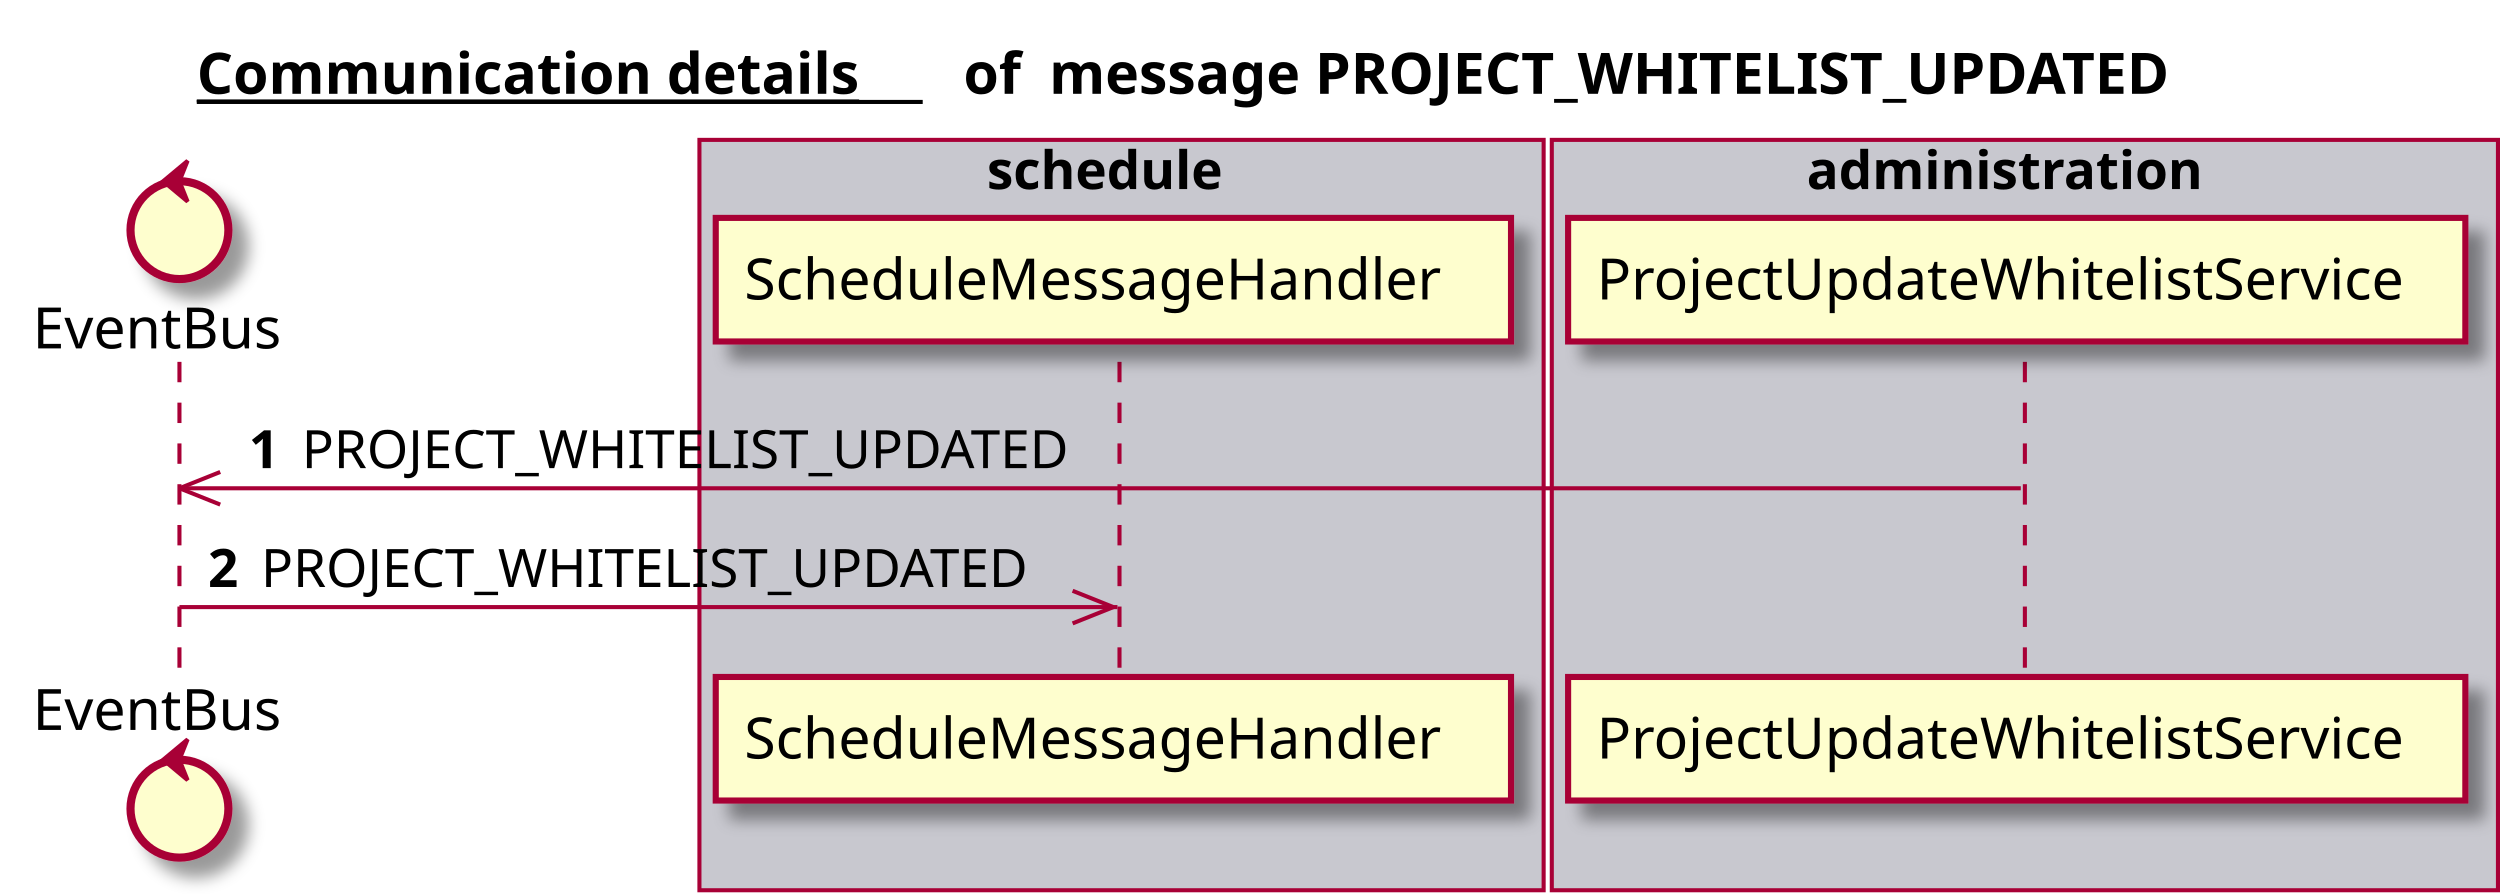
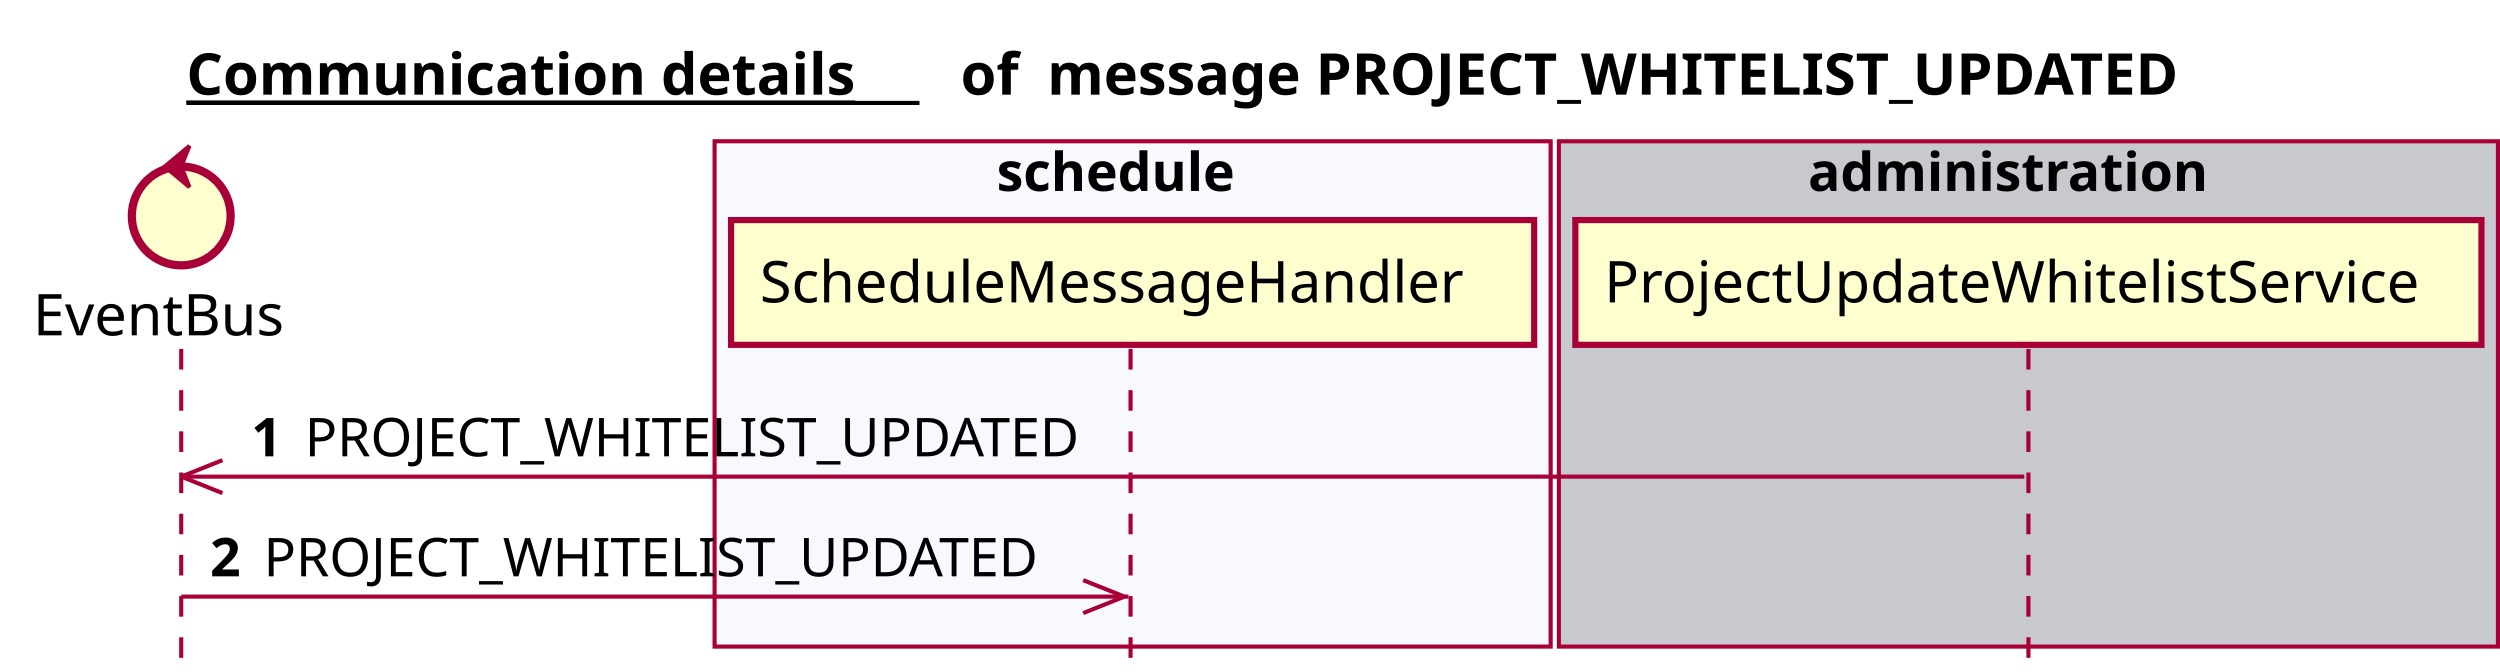
- <svg xmlns="http://www.w3.org/2000/svg" contentScriptType="application/ecmascript" contentStyleType="text/css" height="219px" preserveAspectRatio="none" style="width:613px;height:219px;" version="1.1" viewBox="0 0 613 219" width="613px" zoomAndPan="magnify">
-   <defs>
-     <filter height="300%" id="fgd1kf1" width="300%" x="-1" y="-1">
-       <feGaussianBlur result="blurOut" stdDeviation="2.0" />
-       <feColorMatrix in="blurOut" result="blurOut2" type="matrix" values="0 0 0 0 0 0 0 0 0 0 0 0 0 0 0 0 0 0 .4 0" />
-       <feOffset dx="4.0" dy="4.0" in="blurOut2" result="blurOut3" />
-       <feBlend in="SourceGraphic" in2="blurOut3" mode="normal" />
-     </filter>
-   </defs>
+ <svg xmlns="http://www.w3.org/2000/svg" contentScriptType="application/ecmascript" contentStyleType="text/css" height="163px" preserveAspectRatio="none" style="width:607px;height:163px;" version="1.1" viewBox="0 0 607 163" width="607px" zoomAndPan="magnify">
+   <defs />
  <g>
-     <text fill="#000000" font-family="sans-serif" font-size="14" font-weight="bold" lengthAdjust="spacingAndGlyphs" text-decoration="underline" textLength="178" x="48.25" y="22.995">Communication details</text>
-     <line style="stroke: #000000; stroke-width: 1.0;" x1="48.25" x2="226.25" y1="24.995" y2="24.995" />
-     <text fill="#000000" font-family="sans-serif" font-size="14" font-weight="bold" lengthAdjust="spacingAndGlyphs" textLength="16" x="236.25" y="22.995">of</text>
-     <text fill="#000000" font-family="sans-serif" font-size="14" font-weight="bold" lengthAdjust="spacingAndGlyphs" textLength="311" x="257.25" y="22.995">message PROJECT_WHITELIST_UPDATED</text>
-     <rect fill="#C8C8CF" height="183.992" style="stroke: #A80036; stroke-width: 1.0;" width="207" x="171.5" y="34.297" />
+     <text fill="#000000" font-family="sans-serif" font-size="14" font-weight="bold" lengthAdjust="spacingAndGlyphs" text-decoration="underline" textLength="178" x="45.25" y="22.995">Communication details</text>
+     <line style="stroke: #000000; stroke-width: 1.0;" x1="45.25" x2="223.25" y1="24.995" y2="24.995" />
+     <text fill="#000000" font-family="sans-serif" font-size="14" font-weight="bold" lengthAdjust="spacingAndGlyphs" textLength="16" x="233.25" y="22.995">of</text>
+     <text fill="#000000" font-family="sans-serif" font-size="14" font-weight="bold" lengthAdjust="spacingAndGlyphs" textLength="311" x="254.25" y="22.995">message PROJECT_WHITELIST_UPDATED</text>
+     <rect fill="#F8F8FF" height="122.695" style="stroke: #A80036; stroke-width: 1.0;" width="203" x="173.5" y="34.297" />
    <text fill="#000000" font-family="sans-serif" font-size="13" font-weight="bold" lengthAdjust="spacingAndGlyphs" textLength="66" x="242" y="46.364">schedule</text>
-     <rect fill="#C8C8CF" height="183.992" style="stroke: #A80036; stroke-width: 1.0;" width="232" x="380.5" y="34.297" />
-     <text fill="#000000" font-family="sans-serif" font-size="13" font-weight="bold" lengthAdjust="spacingAndGlyphs" textLength="107" x="443" y="46.364">administration</text>
-     <line style="stroke: #A80036; stroke-width: 1.0; stroke-dasharray: 5.0,5.0;" x1="44" x2="44" y1="88.727" y2="166.992" />
-     <line style="stroke: #A80036; stroke-width: 1.0; stroke-dasharray: 5.0,5.0;" x1="274.5" x2="274.5" y1="88.727" y2="166.992" />
-     <line style="stroke: #A80036; stroke-width: 1.0; stroke-dasharray: 5.0,5.0;" x1="496.5" x2="496.5" y1="88.727" y2="166.992" />
-     <text fill="#000000" font-family="sans-serif" font-size="14" lengthAdjust="spacingAndGlyphs" textLength="66" x="8" y="85.425">EventBus</text>
-     <ellipse cx="44" cy="56.43" fill="#FEFECE" filter="url(#fgd1kf1)" rx="12" ry="12" style="stroke: #A80036; stroke-width: 2.0;" />
-     <polygon fill="#A80036" points="40,44.43,46,39.43,44,44.43,46,49.43,40,44.43" style="stroke: #A80036; stroke-width: 1.0;" />
-     <text fill="#000000" font-family="sans-serif" font-size="14" lengthAdjust="spacingAndGlyphs" textLength="66" x="8" y="178.987">EventBus</text>
-     <ellipse cx="44" cy="198.289" fill="#FEFECE" filter="url(#fgd1kf1)" rx="12" ry="12" style="stroke: #A80036; stroke-width: 2.0;" />
-     <polygon fill="#A80036" points="40,186.289,46,181.289,44,186.289,46,191.289,40,186.289" style="stroke: #A80036; stroke-width: 1.0;" />
-     <rect fill="#FEFECE" filter="url(#fgd1kf1)" height="30.297" style="stroke: #A80036; stroke-width: 1.5;" width="195" x="175.5" y="53.43" />
-     <text fill="#000000" font-family="sans-serif" font-size="14" lengthAdjust="spacingAndGlyphs" textLength="181" x="182.5" y="73.425">ScheduleMessageHandler</text>
-     <rect fill="#FEFECE" filter="url(#fgd1kf1)" height="30.297" style="stroke: #A80036; stroke-width: 1.5;" width="195" x="175.5" y="165.992" />
-     <text fill="#000000" font-family="sans-serif" font-size="14" lengthAdjust="spacingAndGlyphs" textLength="181" x="182.5" y="185.987">ScheduleMessageHandler</text>
-     <rect fill="#FEFECE" filter="url(#fgd1kf1)" height="30.297" style="stroke: #A80036; stroke-width: 1.5;" width="220" x="384.5" y="53.43" />
-     <text fill="#000000" font-family="sans-serif" font-size="14" lengthAdjust="spacingAndGlyphs" textLength="206" x="391.5" y="73.425">ProjectUpdateWhitelistService</text>
-     <rect fill="#FEFECE" filter="url(#fgd1kf1)" height="30.297" style="stroke: #A80036; stroke-width: 1.5;" width="220" x="384.5" y="165.992" />
-     <text fill="#000000" font-family="sans-serif" font-size="14" lengthAdjust="spacingAndGlyphs" textLength="206" x="391.5" y="185.987">ProjectUpdateWhitelistService</text>
-     <line style="stroke: #A80036; stroke-width: 1.0;" x1="44" x2="54" y1="119.727" y2="115.727" />
-     <line style="stroke: #A80036; stroke-width: 1.0;" x1="44" x2="54" y1="119.727" y2="123.727" />
-     <line style="stroke: #A80036; stroke-width: 1.0;" x1="44" x2="495.5" y1="119.727" y2="119.727" />
-     <text fill="#000000" font-family="sans-serif" font-size="13" font-weight="bold" lengthAdjust="spacingAndGlyphs" textLength="9" x="61" y="114.793">1</text>
-     <text fill="#000000" font-family="sans-serif" font-size="13" lengthAdjust="spacingAndGlyphs" textLength="194" x="74" y="114.793">PROJECT_WHITELIST_UPDATED</text>
-     <line style="stroke: #A80036; stroke-width: 1.0;" x1="273" x2="263" y1="148.859" y2="144.859" />
-     <line style="stroke: #A80036; stroke-width: 1.0;" x1="273" x2="263" y1="148.859" y2="152.859" />
-     <line style="stroke: #A80036; stroke-width: 1.0;" x1="44" x2="274" y1="148.859" y2="148.859" />
-     <text fill="#000000" font-family="sans-serif" font-size="13" font-weight="bold" lengthAdjust="spacingAndGlyphs" textLength="9" x="51" y="143.926">2</text>
-     <text fill="#000000" font-family="sans-serif" font-size="13" lengthAdjust="spacingAndGlyphs" textLength="194" x="64" y="143.926">PROJECT_WHITELIST_UPDATED</text>
+     <rect fill="#C8C8CF" height="122.695" style="stroke: #A80036; stroke-width: 1.0;" width="228" x="378.5" y="34.297" />
+     <text fill="#000000" font-family="sans-serif" font-size="13" font-weight="bold" lengthAdjust="spacingAndGlyphs" textLength="107" x="439" y="46.364">administration</text>
+     <line style="stroke: #A80036; stroke-width: 1.0; stroke-dasharray: 5.0,5.0;" x1="44" x2="44" y1="84.727" y2="162.992" />
+     <line style="stroke: #A80036; stroke-width: 1.0; stroke-dasharray: 5.0,5.0;" x1="274.5" x2="274.5" y1="84.727" y2="162.992" />
+     <line style="stroke: #A80036; stroke-width: 1.0; stroke-dasharray: 5.0,5.0;" x1="492.5" x2="492.5" y1="84.727" y2="162.992" />
+     <text fill="#000000" font-family="sans-serif" font-size="14" lengthAdjust="spacingAndGlyphs" textLength="66" x="8" y="81.425">EventBus</text>
+     <ellipse cx="44" cy="52.43" fill="#FEFECE" rx="12" ry="12" style="stroke: #A80036; stroke-width: 2.0;" />
+     <polygon fill="#A80036" points="40,40.43,46,35.43,44,40.43,46,45.43,40,40.43" style="stroke: #A80036; stroke-width: 1.0;" />
+     <rect fill="#FEFECE" height="30.297" style="stroke: #A80036; stroke-width: 1.5;" width="195" x="177.5" y="53.43" />
+     <text fill="#000000" font-family="sans-serif" font-size="14" lengthAdjust="spacingAndGlyphs" textLength="181" x="184.5" y="73.425">ScheduleMessageHandler</text>
+     <rect fill="#FEFECE" height="30.297" style="stroke: #A80036; stroke-width: 1.5;" width="220" x="382.5" y="53.43" />
+     <text fill="#000000" font-family="sans-serif" font-size="14" lengthAdjust="spacingAndGlyphs" textLength="206" x="389.5" y="73.425">ProjectUpdateWhitelistService</text>
+     <line style="stroke: #A80036; stroke-width: 1.0;" x1="44" x2="54" y1="115.727" y2="111.727" />
+     <line style="stroke: #A80036; stroke-width: 1.0;" x1="44" x2="54" y1="115.727" y2="119.727" />
+     <line style="stroke: #A80036; stroke-width: 1.0;" x1="44" x2="491.5" y1="115.727" y2="115.727" />
+     <text fill="#000000" font-family="sans-serif" font-size="13" font-weight="bold" lengthAdjust="spacingAndGlyphs" textLength="9" x="61" y="110.793">1</text>
+     <text fill="#000000" font-family="sans-serif" font-size="13" lengthAdjust="spacingAndGlyphs" textLength="194" x="74" y="110.793">PROJECT_WHITELIST_UPDATED</text>
+     <line style="stroke: #A80036; stroke-width: 1.0;" x1="273" x2="263" y1="144.859" y2="140.859" />
+     <line style="stroke: #A80036; stroke-width: 1.0;" x1="273" x2="263" y1="144.859" y2="148.859" />
+     <line style="stroke: #A80036; stroke-width: 1.0;" x1="44" x2="274" y1="144.859" y2="144.859" />
+     <text fill="#000000" font-family="sans-serif" font-size="13" font-weight="bold" lengthAdjust="spacingAndGlyphs" textLength="9" x="51" y="139.926">2</text>
+     <text fill="#000000" font-family="sans-serif" font-size="13" lengthAdjust="spacingAndGlyphs" textLength="194" x="64" y="139.926">PROJECT_WHITELIST_UPDATED</text>
  </g>
</svg>
